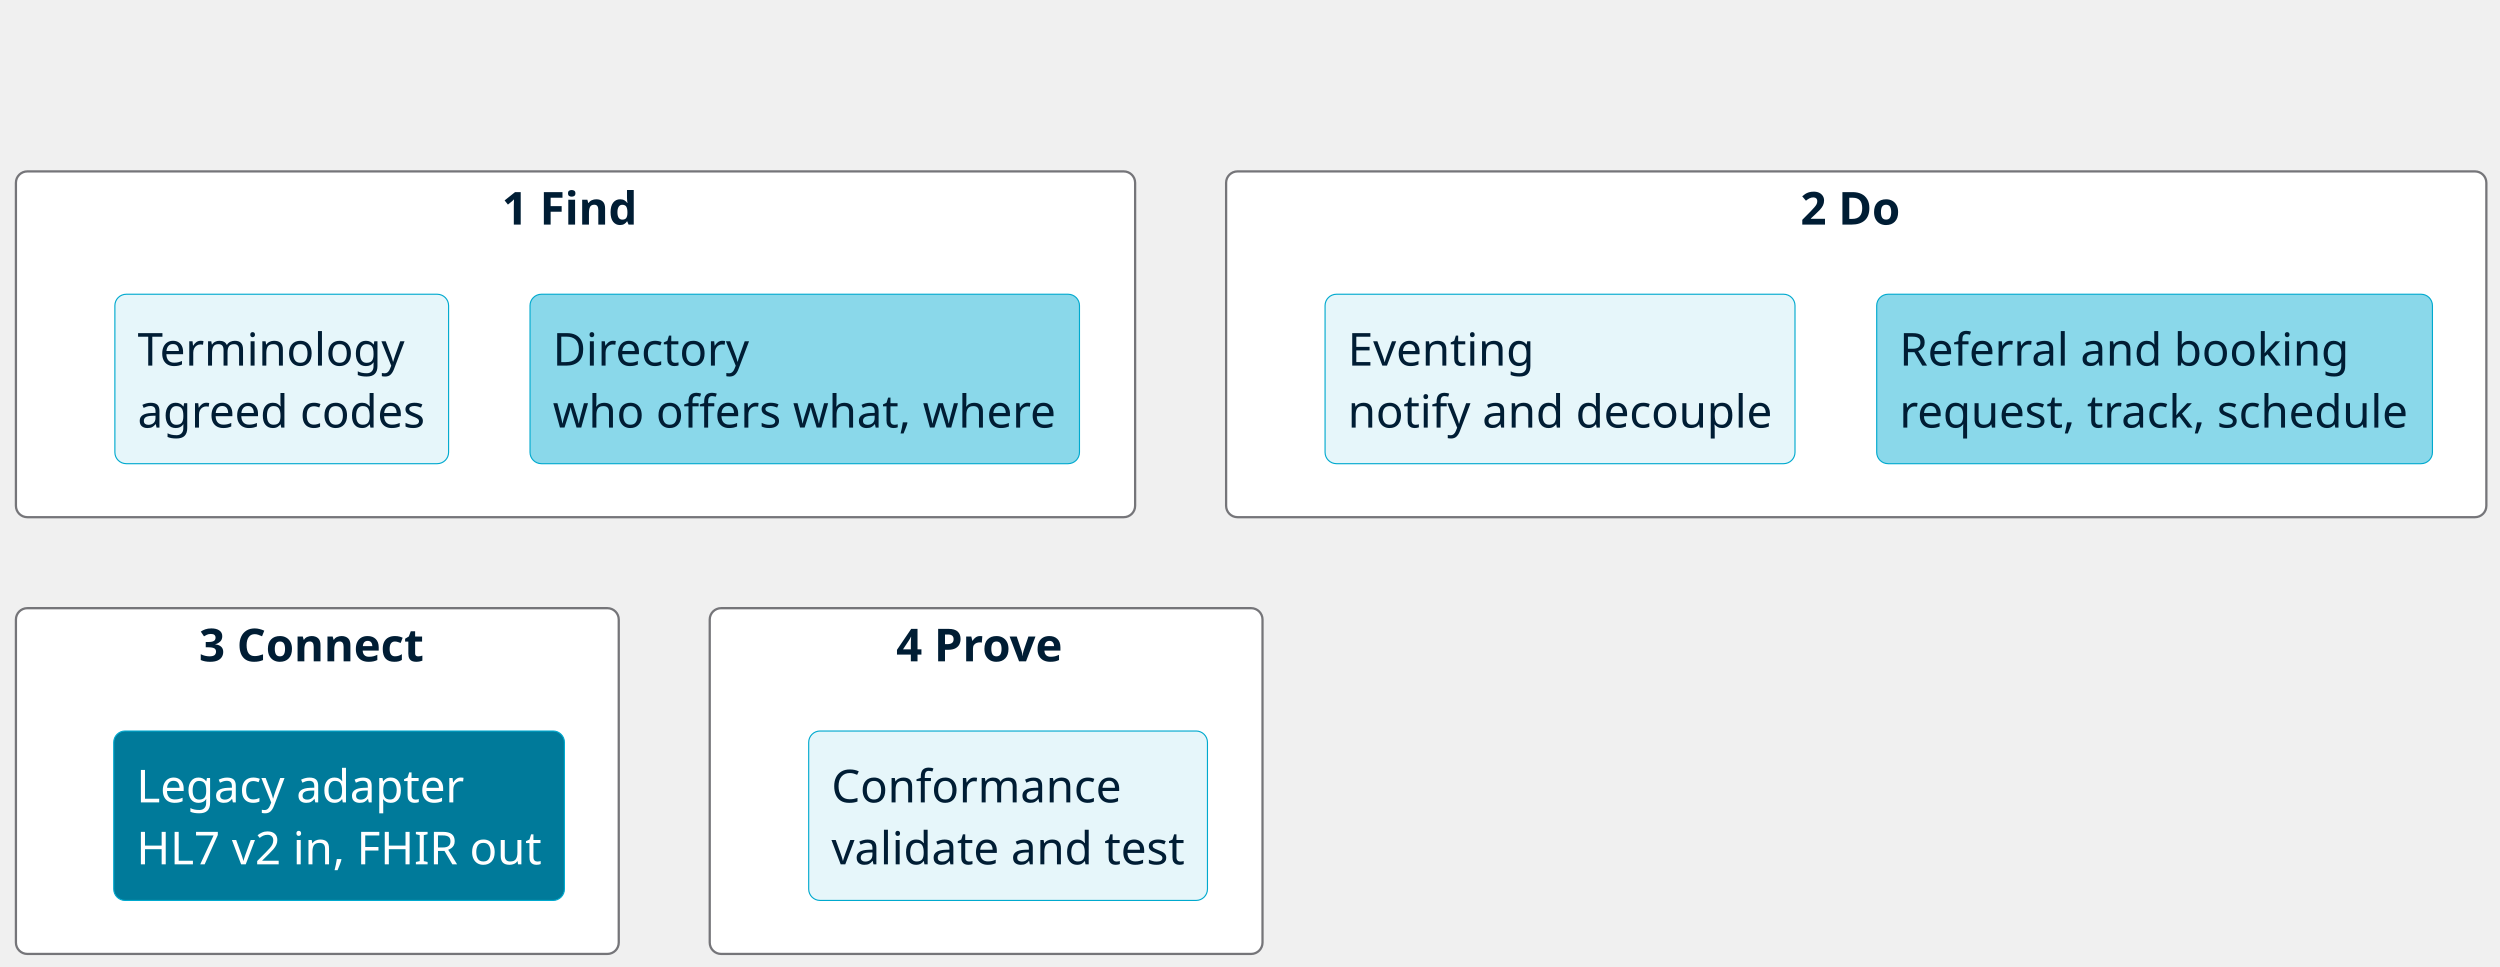
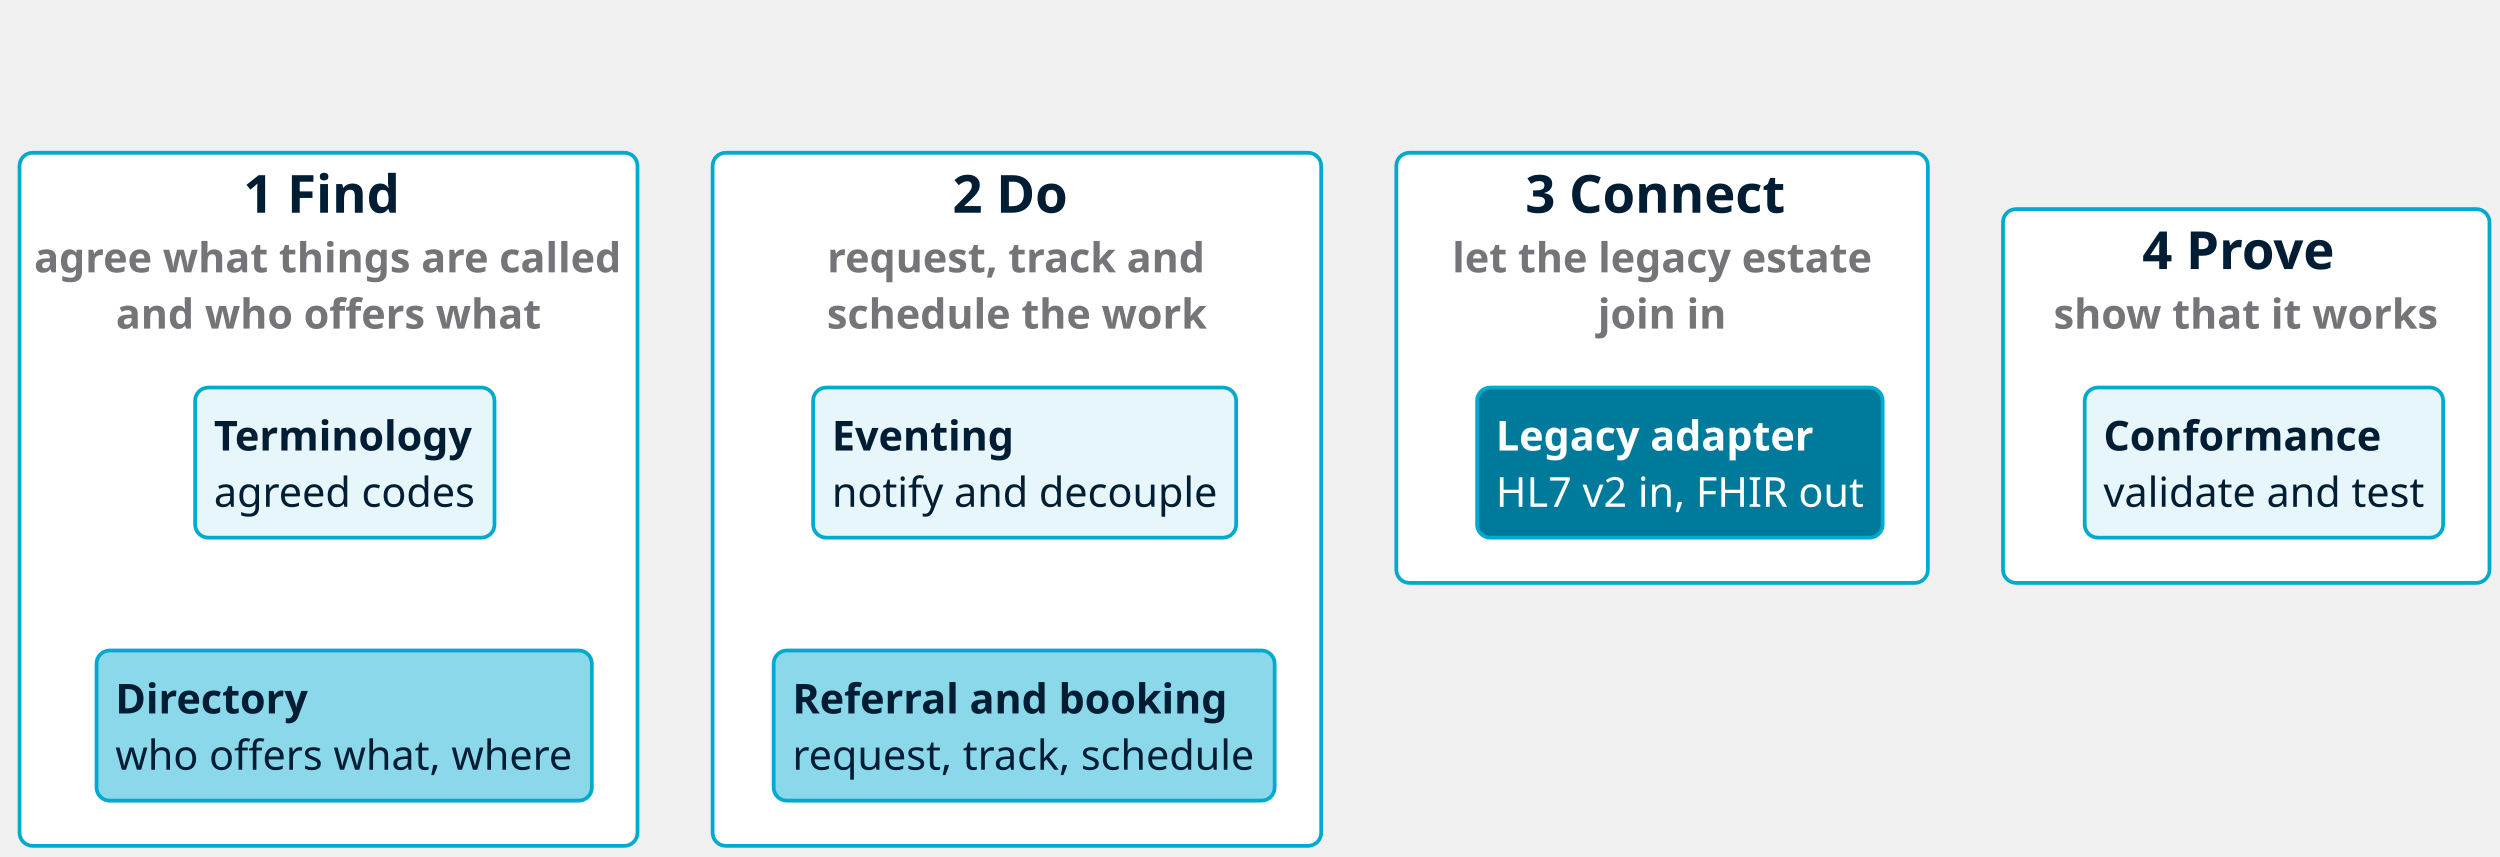
- <svg xmlns="http://www.w3.org/2000/svg" contentStyleType="text/css" data-diagram-type="DESCRIPTION" preserveAspectRatio="xMidYMid meet" version="1.1" viewBox="0 0 1099 425" zoomAndPan="magnify">
+ <svg xmlns="http://www.w3.org/2000/svg" contentStyleType="text/css" data-diagram-type="DESCRIPTION" preserveAspectRatio="xMidYMid meet" version="1.1" viewBox="0 0 1331 456" zoomAndPan="magnify">
  <defs />
  <g>
-     <g class="cluster" data-qualified-name="G1" data-source-line="5" id="ent0002">
-       <rect fill="#FFFFFF" height="152" rx="5" ry="5" style="stroke:#757579;stroke-width:1;" width="492" x="7" y="75.35" />
-       <text fill="#001D34" font-family="Calibri" font-size="20" font-weight="bold" x="220.64" y="98.73">1  Find</text>
+     <g class="cluster" data-qualified-name="G1" data-source-line="10" id="ent0002">
+       <rect fill="#FFFFFF" height="369" rx="7" ry="7" style="stroke:#00A9CE;stroke-width:2;" width="329" x="10.398" y="81.33" />
+       <text fill="#001D34" font-family="Calibri" font-size="28" font-weight="bold" x="129.593" y="113.262">1  Find</text>
+       <text fill="#757579" font-family="Calibri" font-size="22" font-weight="bold" x="18.169" y="144.984">agree what things are called</text>
+       <text fill="#757579" font-family="Calibri" font-size="22" font-weight="bold" x="61.685" y="174.948">and who offers what</text>
    </g>
-     <g class="cluster" data-qualified-name="G2" data-source-line="9" id="ent0005">
-       <rect fill="#FFFFFF" height="152" rx="5" ry="5" style="stroke:#757579;stroke-width:1;" width="554" x="539" y="75.35" />
-       <text fill="#001D34" font-family="Calibri" font-size="20" font-weight="bold" x="791.49" y="98.73">2  Do</text>
+     <g class="cluster" data-qualified-name="G2" data-source-line="14" id="ent0005">
+       <rect fill="#FFFFFF" height="369" rx="7" ry="7" style="stroke:#00A9CE;stroke-width:2;" width="324" x="379.397" y="81.33" />
+       <text fill="#001D34" font-family="Calibri" font-size="28" font-weight="bold" x="507.083" y="113.262">2  Do</text>
+       <text fill="#757579" font-family="Calibri" font-size="22" font-weight="bold" x="440.395" y="144.984">request, track and</text>
+       <text fill="#757579" font-family="Calibri" font-size="22" font-weight="bold" x="440.241" y="174.948">schedule the work</text>
    </g>
-     <g class="cluster" data-qualified-name="G3" data-source-line="13" id="ent0008">
-       <rect fill="#FFFFFF" height="152" rx="5" ry="5" style="stroke:#757579;stroke-width:1;" width="265" x="7" y="267.35" />
-       <text fill="#001D34" font-family="Calibri" font-size="20" font-weight="bold" x="87.49" y="290.73">3  Connect</text>
+     <g class="cluster" data-qualified-name="G3" data-source-line="18" id="ent0008">
+       <rect fill="#FFFFFF" height="229" rx="7" ry="7" style="stroke:#00A9CE;stroke-width:2;" width="283" x="743.398" y="81.33" />
+       <text fill="#001D34" font-family="Calibri" font-size="28" font-weight="bold" x="812.083" y="113.262">3  Connect</text>
+       <text fill="#757579" font-family="Calibri" font-size="22" font-weight="bold" x="773.148" y="144.984">let the legacy estate</text>
+       <text fill="#757579" font-family="Calibri" font-size="22" font-weight="bold" x="850.709" y="174.948">join in</text>
    </g>
-     <g class="cluster" data-qualified-name="G4" data-source-line="16" id="ent0010">
-       <rect fill="#FFFFFF" height="152" rx="5" ry="5" style="stroke:#757579;stroke-width:1;" width="243" x="312" y="267.35" />
-       <text fill="#001D34" font-family="Calibri" font-size="20" font-weight="bold" x="393.97" y="290.73">4  Prove</text>
+     <g class="cluster" data-qualified-name="G4" data-source-line="21" id="ent0010">
+       <rect fill="#FFFFFF" height="199" rx="7" ry="7" style="stroke:#00A9CE;stroke-width:2;" width="259" x="1066.398" y="111.33" />
+       <text fill="#001D34" font-family="Calibri" font-size="28" font-weight="bold" x="1140.555" y="143.262">4  Prove</text>
+       <text fill="#757579" font-family="Calibri" font-size="22" font-weight="bold" x="1093.344" y="174.984">show that it works</text>
    </g>
-     <g class="entity" data-qualified-name="G1.TX" data-source-line="6" id="ent0003">
-       <rect fill="#E6F6FA" height="74.48" rx="5" ry="5" style="stroke:#00A9CE;stroke-width:0.5;" width="146.7" x="50.5" y="129.35" />
-       <text fill="#001D34" font-family="Calibri" font-size="20" x="60.5" y="160.73">Terminology</text>
-       <text fill="#001D34" font-family="Calibri" font-size="20" x="60.5" y="187.97">agreed codes</text>
+     <g class="entity" data-qualified-name="G1.TX" data-source-line="11" id="ent0003">
+       <rect fill="#E6F6FA" height="79.928" rx="7" ry="7" style="stroke:#00A9CE;stroke-width:2;" width="159.37" x="103.897" y="206.33" />
+       <text fill="#001D34" font-family="Calibri" font-size="22" font-weight="bold" x="113.897" y="239.848">Terminology</text>
+       <text fill="#001D34" font-family="Calibri" font-size="22" x="113.897" y="269.812">agreed codes</text>
    </g>
-     <g class="entity" data-qualified-name="G1.DIR" data-source-line="7" id="ent0004">
-       <rect fill="#8AD8EA" height="74.48" rx="5" ry="5" style="stroke:#00A9CE;stroke-width:0.5;" width="241.54" x="233" y="129.35" />
-       <text fill="#001D34" font-family="Calibri" font-size="20" x="243" y="160.73">Directory</text>
-       <text fill="#001D34" font-family="Calibri" font-size="20" x="243" y="187.97">who offers what, where</text>
+     <g class="entity" data-qualified-name="G1.DIR" data-source-line="12" id="ent0004">
+       <rect fill="#8AD8EA" height="79.928" rx="7" ry="7" style="stroke:#00A9CE;stroke-width:2;" width="263.695" x="51.398" y="346.33" />
+       <text fill="#001D34" font-family="Calibri" font-size="22" font-weight="bold" x="61.398" y="379.848">Directory</text>
+       <text fill="#001D34" font-family="Calibri" font-size="22" x="61.398" y="409.812">who offers what, where</text>
    </g>
-     <g class="entity" data-qualified-name="G2.EVT" data-source-line="10" id="ent0006">
-       <rect fill="#E6F6FA" height="74.48" rx="5" ry="5" style="stroke:#00A9CE;stroke-width:0.5;" width="206.58" x="582.5" y="129.35" />
-       <text fill="#001D34" font-family="Calibri" font-size="20" x="592.5" y="160.73">Eventing</text>
-       <text fill="#001D34" font-family="Calibri" font-size="20" x="592.5" y="187.97">notify and decouple</text>
+     <g class="entity" data-qualified-name="G2.EVT" data-source-line="15" id="ent0006">
+       <rect fill="#E6F6FA" height="79.928" rx="7" ry="7" style="stroke:#00A9CE;stroke-width:2;" width="225.239" x="432.897" y="206.33" />
+       <text fill="#001D34" font-family="Calibri" font-size="22" font-weight="bold" x="442.897" y="239.848">Eventing</text>
+       <text fill="#001D34" font-family="Calibri" font-size="22" x="442.897" y="269.812">notify and decouple</text>
    </g>
-     <g class="entity" data-qualified-name="G2.SRV" data-source-line="11" id="ent0007">
-       <rect fill="#8AD8EA" height="74.48" rx="5" ry="5" style="stroke:#00A9CE;stroke-width:0.5;" width="244.3" x="825" y="129.35" />
-       <text fill="#001D34" font-family="Calibri" font-size="20" x="835" y="160.73">Referral and booking</text>
-       <text fill="#001D34" font-family="Calibri" font-size="20" x="835" y="187.97">request, track, schedule</text>
+     <g class="entity" data-qualified-name="G2.SRV" data-source-line="16" id="ent0007">
+       <rect fill="#8AD8EA" height="79.928" rx="7" ry="7" style="stroke:#00A9CE;stroke-width:2;" width="266.731" x="411.897" y="346.33" />
+       <text fill="#001D34" font-family="Calibri" font-size="22" font-weight="bold" x="421.897" y="379.848">Referral and booking</text>
+       <text fill="#001D34" font-family="Calibri" font-size="22" x="421.897" y="409.812">request, track, schedule</text>
    </g>
-     <g class="entity" data-qualified-name="G3.ADP" data-source-line="14" id="ent0009">
-       <rect fill="#007A9A" height="74.48" rx="5" ry="5" style="stroke:#00A9CE;stroke-width:0.5;" width="198.12" x="50" y="321.35" />
-       <text fill="#FFFFFF" font-family="Calibri" font-size="20" x="60" y="352.73">Legacy adapter</text>
-       <text fill="#FFFFFF" font-family="Calibri" font-size="20" x="60" y="379.97">HL7 v2 in, FHIR out</text>
+     <g class="entity" data-qualified-name="G3.ADP" data-source-line="19" id="ent0009">
+       <rect fill="#007A9A" height="79.928" rx="7" ry="7" style="stroke:#00A9CE;stroke-width:2;" width="215.933" x="786.398" y="206.33" />
+       <text fill="#FFFFFF" font-family="Calibri" font-size="22" font-weight="bold" x="796.398" y="239.848">Legacy adapter</text>
+       <text fill="#FFFFFF" font-family="Calibri" font-size="22" x="796.398" y="269.812">HL7 v2 in, FHIR out</text>
    </g>
-     <g class="entity" data-qualified-name="G4.CON" data-source-line="17" id="ent0011">
-       <rect fill="#E6F6FA" height="74.48" rx="5" ry="5" style="stroke:#00A9CE;stroke-width:0.5;" width="175.3" x="355.5" y="321.35" />
-       <text fill="#001D34" font-family="Calibri" font-size="20" x="365.5" y="352.73">Conformance</text>
-       <text fill="#001D34" font-family="Calibri" font-size="20" x="365.5" y="379.97">validate and test</text>
+     <g class="entity" data-qualified-name="G4.CON" data-source-line="22" id="ent0011">
+       <rect fill="#E6F6FA" height="79.928" rx="7" ry="7" style="stroke:#00A9CE;stroke-width:2;" width="190.831" x="1109.898" y="206.33" />
+       <text fill="#001D34" font-family="Calibri" font-size="22" font-weight="bold" x="1119.898" y="239.848">Conformance</text>
+       <text fill="#001D34" font-family="Calibri" font-size="22" x="1119.898" y="269.812">validate and test</text>
    </g>
  </g>
</svg>
